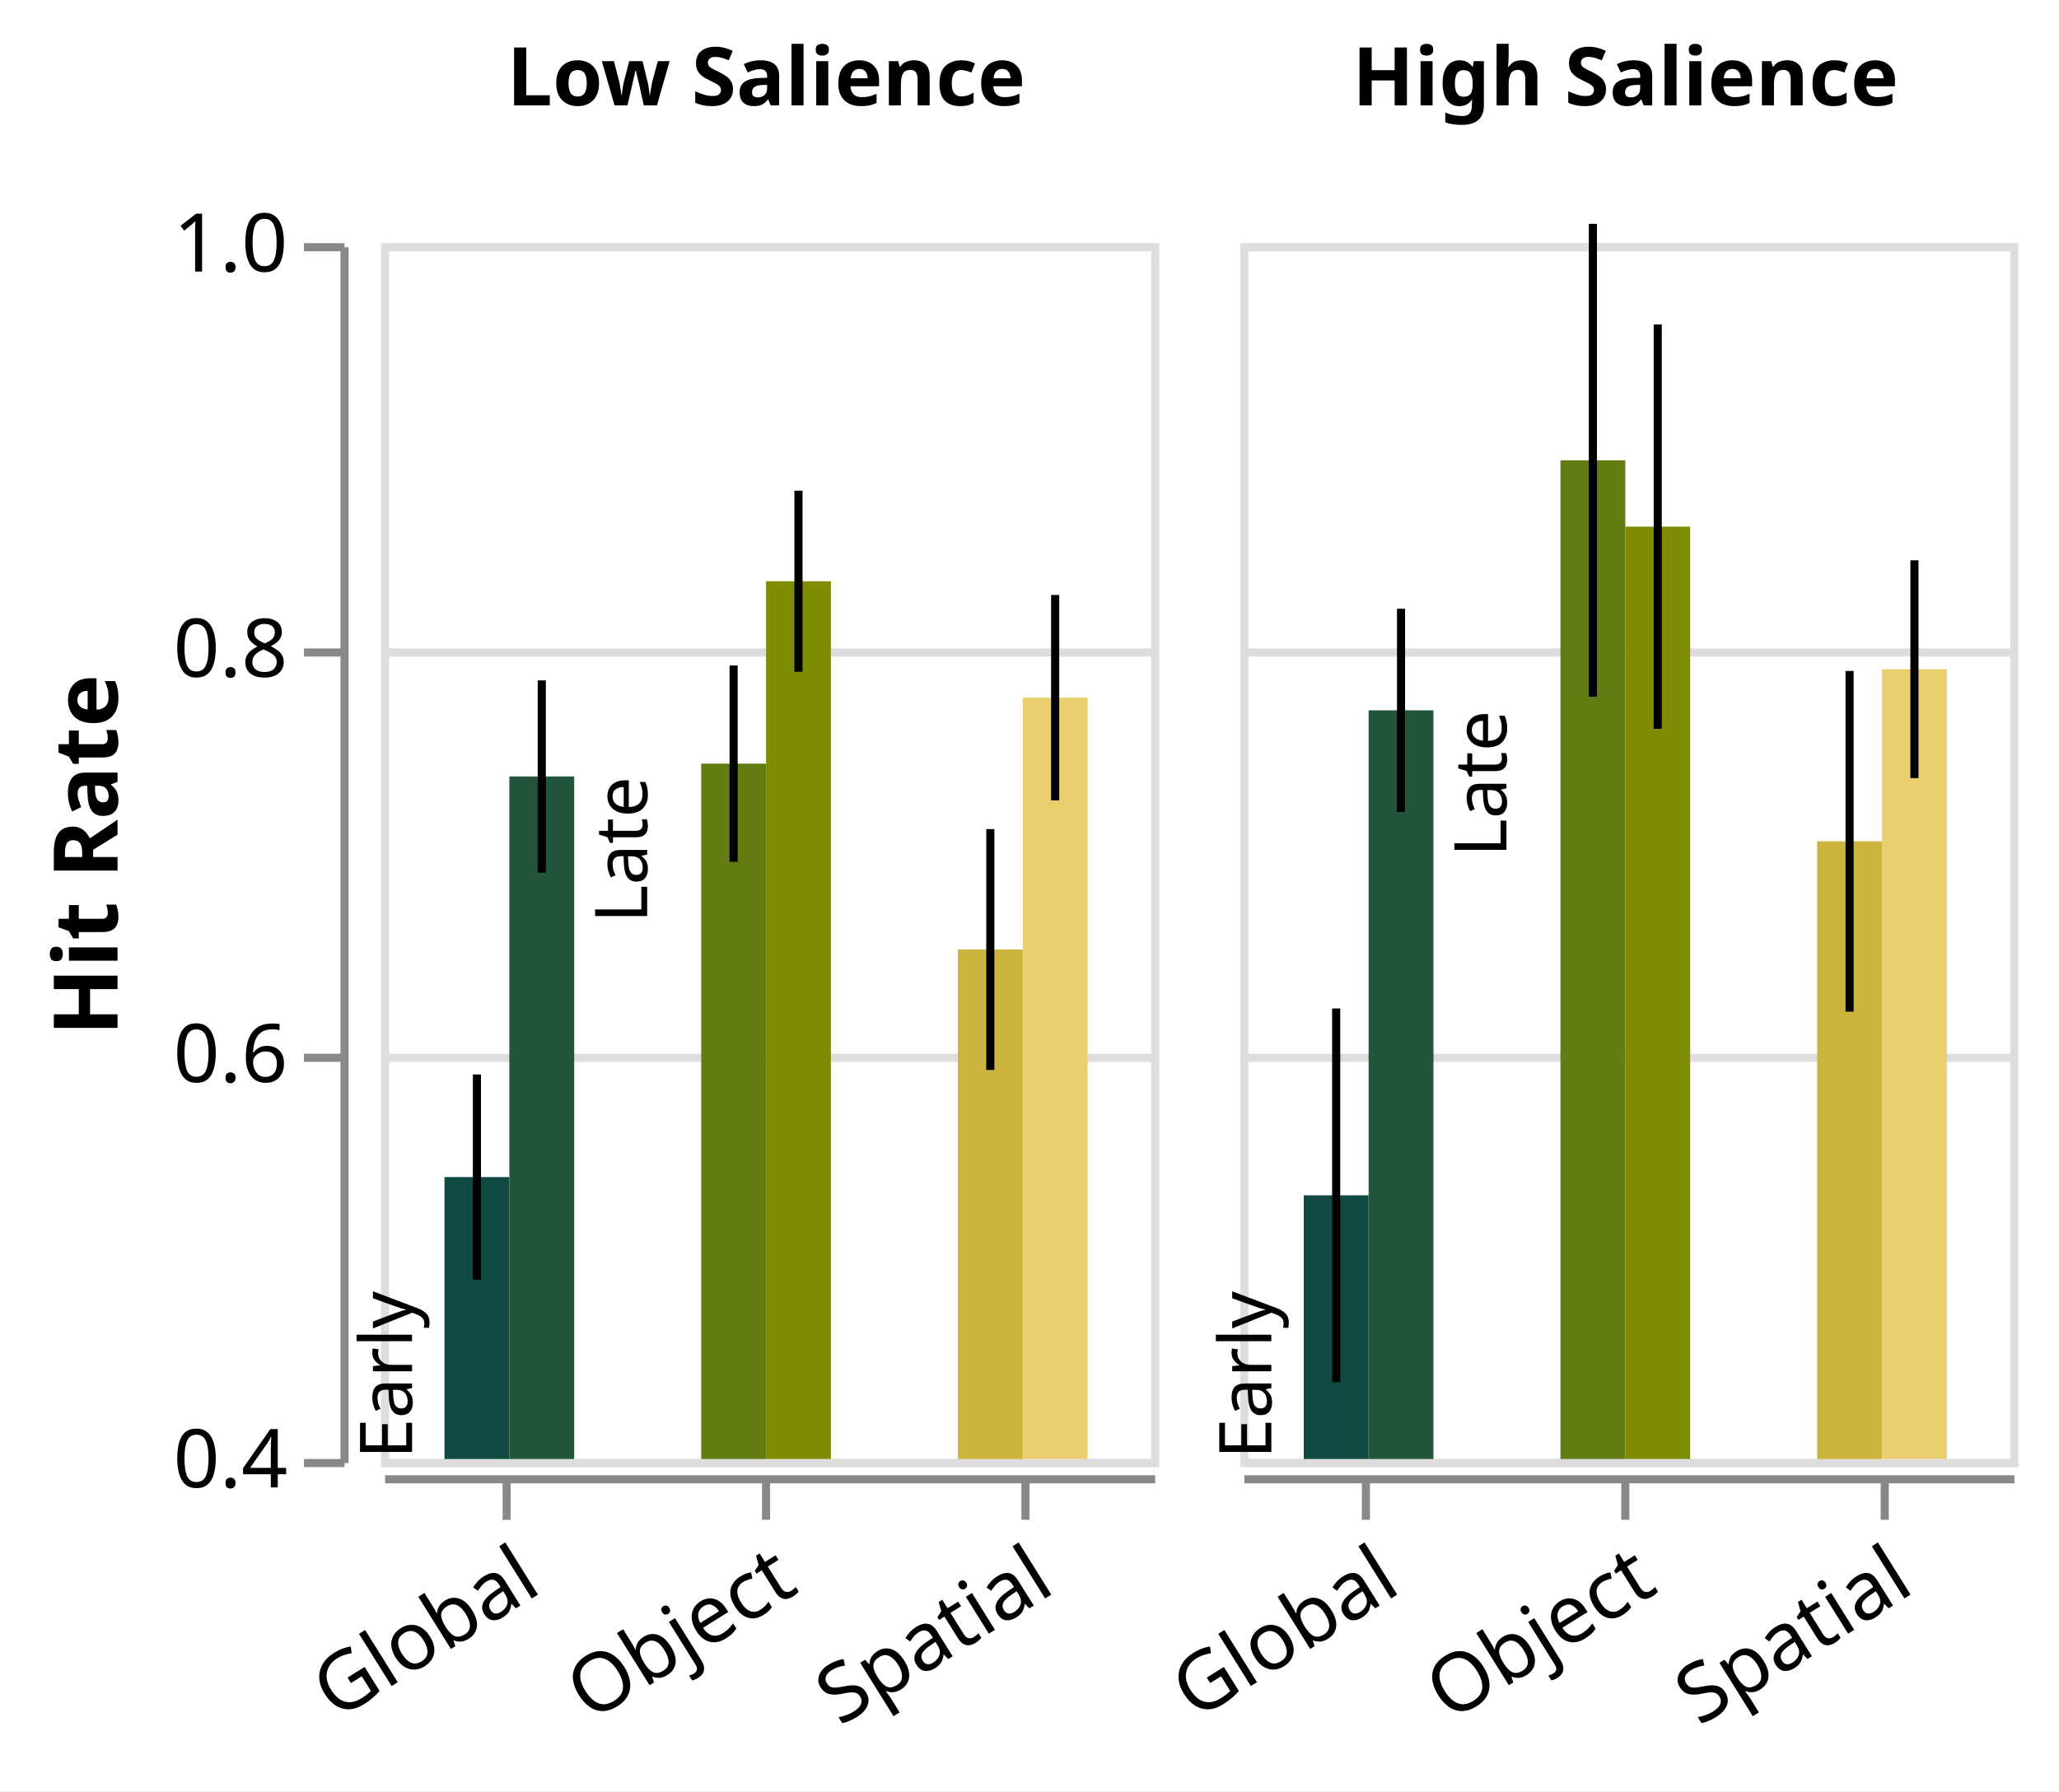
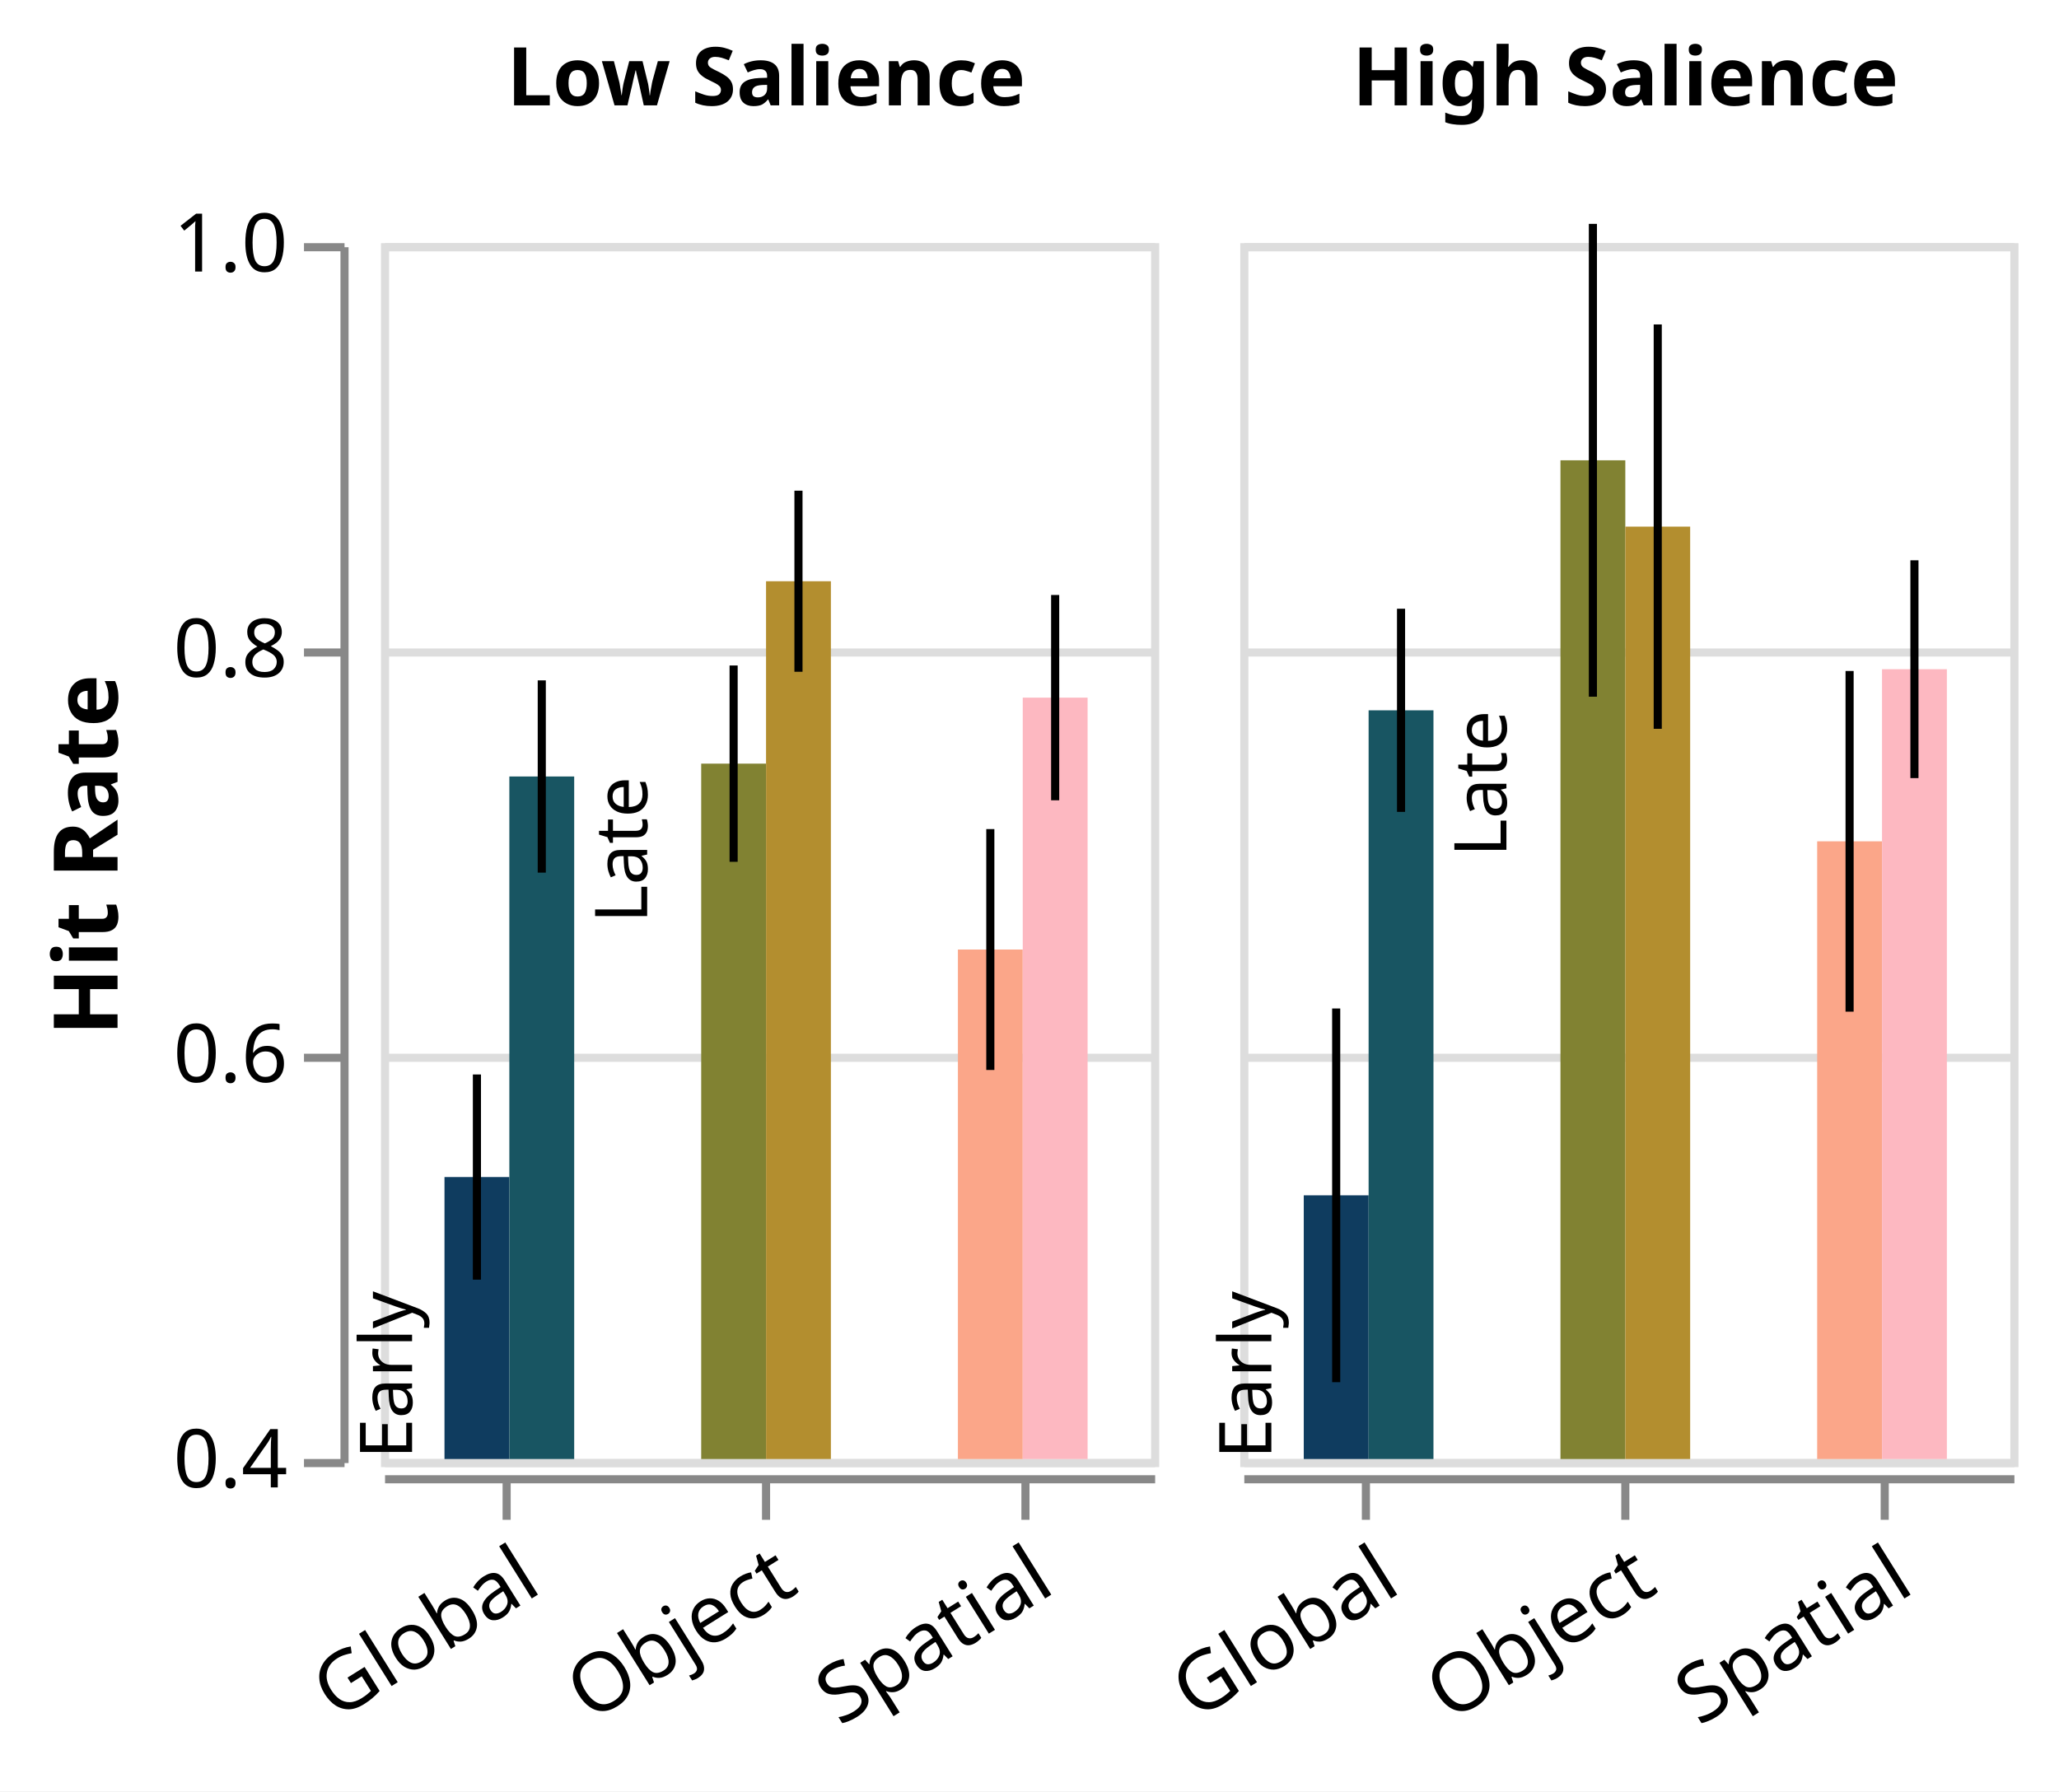
<svg xmlns="http://www.w3.org/2000/svg" class="marks" width="254" height="221" viewBox="0 0 254 221" version="1.1">
  <defs>
-     <clipPath id="clip1">
-       <rect x="0" y="0" width="95" height="150" />
-     </clipPath>
-     <clipPath id="clip2">
-       <rect x="0" y="0" width="95" height="150" />
-     </clipPath>
-     <clipPath id="clip3">
-       <rect x="0" y="0" width="95" height="150" />
-     </clipPath>
-     <clipPath id="clip4">
+     <clipPath id="clip1_behavior_hitrate">
+       <rect x="0" y="0" width="95" height="150" />
+     </clipPath>
+     <clipPath id="clip2_behavior_hitrate">
+       <rect x="0" y="0" width="95" height="150" />
+     </clipPath>
+     <clipPath id="clip3_behavior_hitrate">
+       <rect x="0" y="0" width="95" height="150" />
+     </clipPath>
+     <clipPath id="clip4_behavior_hitrate">
      <rect x="0" y="0" width="95" height="150" />
    </clipPath>
  </defs>
  <rect width="254" height="221" fill="white" />
  <g fill="none" stroke-miterlimit="10" transform="translate(47,30)">
    <g class="mark-group role-frame root" role="graphics-object" aria-roledescription="group mark container">
      <g transform="translate(0,0)">
        <path class="background" aria-hidden="true" d="M0,0h0v0h0Z" />
        <g>
          <g class="mark-group role-row-header row_header" role="graphics-object" aria-roledescription="group mark container">
            <g transform="translate(-5,0)">
              <path class="background" aria-hidden="true" d="M0,0h0v150h0Z" />
              <g>
                <g class="mark-group role-axis" role="graphics-symbol" aria-roledescription="axis" aria-label="Y-axis titled 'Hit Rate' for a linear scale with values from 0.4 to 1.0">
                  <g transform="translate(0.5,0.5)">
                    <path class="background" aria-hidden="true" d="M0,0h0v0h0Z" pointer-events="none" />
                    <g>
                      <g class="mark-rule role-axis-tick" pointer-events="none">
                        <line transform="translate(0,150)" x2="-5" y2="0" stroke="#888" stroke-width="1" opacity="1" />
                        <line transform="translate(0,100)" x2="-5" y2="0" stroke="#888" stroke-width="1" opacity="1" />
                        <line transform="translate(0,50)" x2="-5" y2="0" stroke="#888" stroke-width="1" opacity="1" />
                        <line transform="translate(0,0)" x2="-5" y2="0" stroke="#888" stroke-width="1" opacity="1" />
                      </g>
                      <g class="mark-text role-axis-label" pointer-events="none">
                        <text text-anchor="end" transform="translate(-7,153)" font-family="sans-serif" font-size="10px" fill="#000" opacity="1">0.4</text>
                        <text text-anchor="end" transform="translate(-7,103)" font-family="sans-serif" font-size="10px" fill="#000" opacity="1">0.6</text>
                        <text text-anchor="end" transform="translate(-7,53)" font-family="sans-serif" font-size="10px" fill="#000" opacity="1">0.8</text>
                        <text text-anchor="end" transform="translate(-7,3)" font-family="sans-serif" font-size="10px" fill="#000" opacity="1">1.0</text>
                      </g>
                      <g class="mark-rule role-axis-domain" pointer-events="none">
                        <line transform="translate(0,150)" x2="0" y2="-150" stroke="#888" stroke-width="1" opacity="1" />
                      </g>
                      <g class="mark-text role-axis-title" pointer-events="none">
                        <text text-anchor="middle" transform="translate(-26,75) rotate(-90) translate(0,-2)" font-family="sans-serif" font-size="11px" font-weight="bold" fill="#000" opacity="1">Hit Rate</text>
                      </g>
                    </g>
                    <path class="foreground" aria-hidden="true" d="" pointer-events="none" display="none" />
                  </g>
                </g>
              </g>
              <path class="foreground" aria-hidden="true" d="" display="none" />
            </g>
          </g>
          <g class="mark-group role-column-header column_header" role="graphics-object" aria-roledescription="group mark container">
            <g transform="translate(0,-5)">
              <path class="background" aria-hidden="true" d="M0,0h95v0h-95Z" />
              <g>
                <g class="mark-group role-title">
                  <g transform="translate(47.5,-20)">
                    <path class="background" aria-hidden="true" d="M0,0h0v0h0Z" pointer-events="none" />
                    <g>
                      <g class="mark-text role-title-text" role="graphics-symbol" aria-roledescription="title" aria-label="Title text 'Low Salience'" pointer-events="none">
                        <text text-anchor="middle" transform="translate(0,8)" font-family="sans-serif" font-size="10px" font-weight="bold" fill="#000" opacity="1">Low Salience</text>
                      </g>
                    </g>
                    <path class="foreground" aria-hidden="true" d="" pointer-events="none" display="none" />
                  </g>
                </g>
              </g>
              <path class="foreground" aria-hidden="true" d="" display="none" />
            </g>
            <g transform="translate(106,-5)">
              <path class="background" aria-hidden="true" d="M0,0h95v0h-95Z" />
              <g>
                <g class="mark-group role-title">
                  <g transform="translate(47.5,-20)">
                    <path class="background" aria-hidden="true" d="M0,0h0v0h0Z" pointer-events="none" />
                    <g>
                      <g class="mark-text role-title-text" role="graphics-symbol" aria-roledescription="title" aria-label="Title text 'High Salience'" pointer-events="none">
                        <text text-anchor="middle" transform="translate(0,8)" font-family="sans-serif" font-size="10px" font-weight="bold" fill="#000" opacity="1">High Salience</text>
                      </g>
                    </g>
                    <path class="foreground" aria-hidden="true" d="" pointer-events="none" display="none" />
                  </g>
                </g>
              </g>
              <path class="foreground" aria-hidden="true" d="" display="none" />
            </g>
          </g>
          <g class="mark-group role-column-footer column_footer" role="graphics-object" aria-roledescription="group mark container">
            <g transform="translate(0,152)">
              <path class="background" aria-hidden="true" d="M0,0h95v0h-95Z" />
              <g>
                <g class="mark-group role-axis" role="graphics-symbol" aria-roledescription="axis" aria-label="X-axis for a discrete scale with 3 values: global, object, spatial">
                  <g transform="translate(0.5,0.5)">
                    <path class="background" aria-hidden="true" d="M0,0h0v0h0Z" pointer-events="none" />
                    <g>
                      <g class="mark-rule role-axis-tick" pointer-events="none">
                        <line transform="translate(15,0)" x2="0" y2="5" stroke="#888" stroke-width="1" opacity="1" />
                        <line transform="translate(47,0)" x2="0" y2="5" stroke="#888" stroke-width="1" opacity="1" />
                        <line transform="translate(79,0)" x2="0" y2="5" stroke="#888" stroke-width="1" opacity="1" />
                      </g>
                      <g class="mark-text role-axis-label" pointer-events="none">
                        <text text-anchor="end" transform="translate(15.33333,7) rotate(328) translate(0,8)" font-family="sans-serif" font-size="10px" fill="#000" opacity="1">Global</text>
                        <text text-anchor="end" transform="translate(47,7) rotate(328) translate(0,8)" font-family="sans-serif" font-size="10px" fill="#000" opacity="1">Object</text>
                        <text text-anchor="end" transform="translate(78.66667,7) rotate(328) translate(0,8)" font-family="sans-serif" font-size="10px" fill="#000" opacity="1">Spatial</text>
                      </g>
                      <g class="mark-rule role-axis-domain" pointer-events="none">
                        <line transform="translate(0,0)" x2="95" y2="0" stroke="#888" stroke-width="1" opacity="1" />
                      </g>
                    </g>
                    <path class="foreground" aria-hidden="true" d="" pointer-events="none" display="none" />
                  </g>
                </g>
              </g>
              <path class="foreground" aria-hidden="true" d="" display="none" />
            </g>
            <g transform="translate(106,152)">
              <path class="background" aria-hidden="true" d="M0,0h95v0h-95Z" />
              <g>
                <g class="mark-group role-axis" role="graphics-symbol" aria-roledescription="axis" aria-label="X-axis for a discrete scale with 3 values: global, object, spatial">
                  <g transform="translate(0.5,0.5)">
                    <path class="background" aria-hidden="true" d="M0,0h0v0h0Z" pointer-events="none" />
                    <g>
                      <g class="mark-rule role-axis-tick" pointer-events="none">
                        <line transform="translate(15,0)" x2="0" y2="5" stroke="#888" stroke-width="1" opacity="1" />
                        <line transform="translate(47,0)" x2="0" y2="5" stroke="#888" stroke-width="1" opacity="1" />
                        <line transform="translate(79,0)" x2="0" y2="5" stroke="#888" stroke-width="1" opacity="1" />
                      </g>
                      <g class="mark-text role-axis-label" pointer-events="none">
                        <text text-anchor="end" transform="translate(15.33333,7) rotate(328) translate(0,8)" font-family="sans-serif" font-size="10px" fill="#000" opacity="1">Global</text>
                        <text text-anchor="end" transform="translate(47,7) rotate(328) translate(0,8)" font-family="sans-serif" font-size="10px" fill="#000" opacity="1">Object</text>
                        <text text-anchor="end" transform="translate(78.66667,7) rotate(328) translate(0,8)" font-family="sans-serif" font-size="10px" fill="#000" opacity="1">Spatial</text>
                      </g>
                      <g class="mark-rule role-axis-domain" pointer-events="none">
                        <line transform="translate(0,0)" x2="95" y2="0" stroke="#888" stroke-width="1" opacity="1" />
                      </g>
                    </g>
                    <path class="foreground" aria-hidden="true" d="" pointer-events="none" display="none" />
                  </g>
                </g>
              </g>
              <path class="foreground" aria-hidden="true" d="" display="none" />
            </g>
          </g>
          <g class="mark-group role-scope cell" role="graphics-object" aria-roledescription="group mark container">
            <g transform="translate(0,0)">
              <path class="background" aria-hidden="true" d="M0.5,0.5h95v150h-95Z" stroke="#ddd" />
              <g>
                <g class="mark-group role-axis" aria-hidden="true">
                  <g transform="translate(0.5,0.5)">
                    <path class="background" aria-hidden="true" d="M0,0h0v0h0Z" pointer-events="none" />
                    <g>
                      <g class="mark-rule role-axis-grid" pointer-events="none">
                        <line transform="translate(0,150)" x2="95" y2="0" stroke="#ddd" stroke-width="1" opacity="1" />
                        <line transform="translate(0,100)" x2="95" y2="0" stroke="#ddd" stroke-width="1" opacity="1" />
                        <line transform="translate(0,50)" x2="95" y2="0" stroke="#ddd" stroke-width="1" opacity="1" />
                        <line transform="translate(0,0)" x2="95" y2="0" stroke="#ddd" stroke-width="1" opacity="1" />
                      </g>
                    </g>
                    <path class="foreground" aria-hidden="true" d="" pointer-events="none" display="none" />
                  </g>
                </g>
-                 <g class="mark-rect role-mark child_layer_0_marks" clip-path="url(#clip1)" role="graphics-object" aria-roledescription="rect mark container">
-                   <path aria-label=": global; Hit Rate: 0.539135802469; condition_time: globalearly" role="graphics-symbol" aria-roledescription="bar" d="M7.833,115.216h8v134.784h-8Z" fill="#114A43" />
-                   <path aria-label=": spatial; Hit Rate: 0.651419753086; condition_time: spatialearly" role="graphics-symbol" aria-roledescription="bar" d="M71.167,87.145h8v162.855h-8Z" fill="#CDB53D" />
-                   <path aria-label=": object; Hit Rate: 0.743148148148; condition_time: objectearly" role="graphics-symbol" aria-roledescription="bar" d="M39.5,64.213h8v185.787h-8Z" fill="#617D14" />
+                 <g class="mark-rect role-mark child_layer_0_marks" clip-path="url(#clip1_behavior_hitrate)" role="graphics-object" aria-roledescription="rect mark container">
+                   <path aria-label=": global; Hit Rate: 0.539135802469; condition_time: globalearly" role="graphics-symbol" aria-roledescription="bar" d="M7.833,115.216h8v134.784h-8Z" fill="#0F3C5F" />
+                   <path aria-label=": spatial; Hit Rate: 0.651419753086; condition_time: spatialearly" role="graphics-symbol" aria-roledescription="bar" d="M71.167,87.145h8v162.855h-8Z" fill="#FBA689" />
+                   <path aria-label=": object; Hit Rate: 0.743148148148; condition_time: objectearly" role="graphics-symbol" aria-roledescription="bar" d="M39.5,64.213h8v185.787h-8Z" fill="#818232" />
                </g>
                <g class="mark-rule role-mark child_layer_1_marks" role="graphics-object" aria-roledescription="rule mark container">
                  <line aria-label="condition: global; : 0.488509252438; upperc: 0.5897623525" role="graphics-symbol" aria-roledescription="rule mark" transform="translate(11.83333,127.8727)" x2="0" y2="-25.313" stroke="black" />
                  <line aria-label="condition: spatial; : 0.591983824986; upperc: 0.710855681187" role="graphics-symbol" aria-roledescription="rule mark" transform="translate(75.16667,102.004)" x2="0" y2="-29.718" stroke="black" />
                  <line aria-label="condition: object; : 0.694709003778; upperc: 0.791587292518" role="graphics-symbol" aria-roledescription="rule mark" transform="translate(43.5,76.32275)" x2="0" y2="-24.22" stroke="black" />
                </g>
-                 <g class="mark-rect role-mark child_layer_2_marks" clip-path="url(#clip2)" role="graphics-object" aria-roledescription="rect mark container">
-                   <path aria-label="condition: global; : 0.73680655764; condition_time: globallate" role="graphics-symbol" aria-roledescription="bar" d="M15.833,65.798h8v184.202h-8Z" fill="#225539" />
-                   <path aria-label="condition: spatial; : 0.775727513228; condition_time: spatiallate" role="graphics-symbol" aria-roledescription="bar" d="M79.167,56.068h8v193.932h-8Z" fill="#E9CF6D" />
-                   <path aria-label="condition: object; : 0.833174603175; condition_time: objectlate" role="graphics-symbol" aria-roledescription="bar" d="M47.5,41.706h8v208.294h-8Z" fill="#808D04" />
+                 <g class="mark-rect role-mark child_layer_2_marks" clip-path="url(#clip2_behavior_hitrate)" role="graphics-object" aria-roledescription="rect mark container">
+                   <path aria-label="condition: global; : 0.73680655764; condition_time: globallate" role="graphics-symbol" aria-roledescription="bar" d="M15.833,65.798h8v184.202h-8Z" fill="#185562" />
+                   <path aria-label="condition: spatial; : 0.775727513228; condition_time: spatiallate" role="graphics-symbol" aria-roledescription="bar" d="M79.167,56.068h8v193.932h-8Z" fill="#FDB8C1" />
+                   <path aria-label="condition: object; : 0.833174603175; condition_time: objectlate" role="graphics-symbol" aria-roledescription="bar" d="M47.5,41.706h8v208.294h-8Z" fill="#B38E2F" />
                </g>
                <g class="mark-rule role-mark child_layer_3_marks" role="graphics-object" aria-roledescription="rule mark container">
                  <line aria-label="condition: global; : 0.689368776483; upperc: 0.784244338796" role="graphics-symbol" aria-roledescription="rule mark" transform="translate(19.83333,77.65781)" x2="0" y2="-23.719" stroke="black" />
                  <line aria-label="condition: spatial; : 0.725067828894; upperc: 0.826387197561" role="graphics-symbol" aria-roledescription="rule mark" transform="translate(83.16667,68.73304)" x2="0" y2="-25.33" stroke="black" />
                  <line aria-label="condition: object; : 0.788494271216; upperc: 0.877854935133" role="graphics-symbol" aria-roledescription="rule mark" transform="translate(51.5,52.87643)" x2="0" y2="-22.34" stroke="black" />
                </g>
                <g class="mark-text role-mark child_layer_4_marks" role="graphics-object" aria-roledescription="text mark container">
                  <text aria-label=": global" role="graphics-symbol" aria-roledescription="text mark" text-anchor="start" transform="translate(15.83333,150) rotate(-90) translate(0,-12)" font-family="sans-serif" font-size="9px" fill="black">Early</text>
                </g>
                <g class="mark-text role-mark child_layer_5_marks" role="graphics-object" aria-roledescription="text mark container">
                  <text aria-label=": global; Mean of pmean: 0.73680655764" role="graphics-symbol" aria-roledescription="text mark" text-anchor="end" transform="translate(15.83333,65.79836) rotate(-90) translate(0,17)" font-family="sans-serif" font-size="9px" fill="black">Late</text>
                </g>
              </g>
              <path class="foreground" aria-hidden="true" d="" display="none" />
            </g>
            <g transform="translate(106,0)">
              <path class="background" aria-hidden="true" d="M0.5,0.5h95v150h-95Z" stroke="#ddd" />
              <g>
                <g class="mark-group role-axis" aria-hidden="true">
                  <g transform="translate(0.5,0.5)">
                    <path class="background" aria-hidden="true" d="M0,0h0v0h0Z" pointer-events="none" />
                    <g>
                      <g class="mark-rule role-axis-grid" pointer-events="none">
                        <line transform="translate(0,150)" x2="95" y2="0" stroke="#ddd" stroke-width="1" opacity="1" />
                        <line transform="translate(0,100)" x2="95" y2="0" stroke="#ddd" stroke-width="1" opacity="1" />
                        <line transform="translate(0,50)" x2="95" y2="0" stroke="#ddd" stroke-width="1" opacity="1" />
                        <line transform="translate(0,0)" x2="95" y2="0" stroke="#ddd" stroke-width="1" opacity="1" />
                      </g>
                    </g>
                    <path class="foreground" aria-hidden="true" d="" pointer-events="none" display="none" />
                  </g>
                </g>
-                 <g class="mark-rect role-mark child_layer_0_marks" clip-path="url(#clip3)" role="graphics-object" aria-roledescription="rect mark container">
-                   <path aria-label=": global; Hit Rate: 0.530120481928; condition_time: globalearly" role="graphics-symbol" aria-roledescription="bar" d="M7.833,117.47h8v132.53h-8Z" fill="#114A43" />
-                   <path aria-label=": spatial; Hit Rate: 0.704819277108; condition_time: spatialearly" role="graphics-symbol" aria-roledescription="bar" d="M71.167,73.795h8v176.205h-8Z" fill="#CDB53D" />
-                   <path aria-label=": object; Hit Rate: 0.892857142857; condition_time: objectearly" role="graphics-symbol" aria-roledescription="bar" d="M39.5,26.786h8v223.214h-8Z" fill="#617D14" />
+                 <g class="mark-rect role-mark child_layer_0_marks" clip-path="url(#clip3_behavior_hitrate)" role="graphics-object" aria-roledescription="rect mark container">
+                   <path aria-label=": global; Hit Rate: 0.530120481928; condition_time: globalearly" role="graphics-symbol" aria-roledescription="bar" d="M7.833,117.47h8v132.53h-8Z" fill="#0F3C5F" />
+                   <path aria-label=": spatial; Hit Rate: 0.704819277108; condition_time: spatialearly" role="graphics-symbol" aria-roledescription="bar" d="M71.167,73.795h8v176.205h-8Z" fill="#FBA689" />
+                   <path aria-label=": object; Hit Rate: 0.892857142857; condition_time: objectearly" role="graphics-symbol" aria-roledescription="bar" d="M39.5,26.786h8v223.214h-8Z" fill="#818232" />
                </g>
                <g class="mark-rule role-mark child_layer_1_marks" role="graphics-object" aria-roledescription="rule mark container">
                  <line aria-label="condition: global; : 0.437911270305; upperc: 0.62232969355" role="graphics-symbol" aria-roledescription="rule mark" transform="translate(11.83333,140.5222)" x2="0" y2="-46.105" stroke="black" />
                  <line aria-label="condition: spatial; : 0.620761320854; upperc: 0.788877233363" role="graphics-symbol" aria-roledescription="rule mark" transform="translate(75.16667,94.80967)" x2="0" y2="-42.029" stroke="black" />
                  <line aria-label="condition: object; : 0.77619047619; upperc: 1.00952380952" role="graphics-symbol" aria-roledescription="rule mark" transform="translate(43.5,55.95238)" x2="0" y2="-58.333" stroke="black" />
                </g>
-                 <g class="mark-rect role-mark child_layer_2_marks" clip-path="url(#clip4)" role="graphics-object" aria-roledescription="rect mark container">
-                   <path aria-label="condition: global; : 0.769470899471; condition_time: globallate" role="graphics-symbol" aria-roledescription="bar" d="M15.833,57.632h8v192.368h-8Z" fill="#225539" />
-                   <path aria-label="condition: spatial; : 0.789761904762; condition_time: spatiallate" role="graphics-symbol" aria-roledescription="bar" d="M79.167,52.56h8v197.44h-8Z" fill="#E9CF6D" />
-                   <path aria-label="condition: object; : 0.860119047619; condition_time: objectlate" role="graphics-symbol" aria-roledescription="bar" d="M47.5,34.97h8v215.03h-8Z" fill="#808D04" />
+                 <g class="mark-rect role-mark child_layer_2_marks" clip-path="url(#clip4_behavior_hitrate)" role="graphics-object" aria-roledescription="rect mark container">
+                   <path aria-label="condition: global; : 0.769470899471; condition_time: globallate" role="graphics-symbol" aria-roledescription="bar" d="M15.833,57.632h8v192.368h-8Z" fill="#185562" />
+                   <path aria-label="condition: spatial; : 0.789761904762; condition_time: spatiallate" role="graphics-symbol" aria-roledescription="bar" d="M79.167,52.56h8v197.44h-8Z" fill="#FDB8C1" />
+                   <path aria-label="condition: object; : 0.860119047619; condition_time: objectlate" role="graphics-symbol" aria-roledescription="bar" d="M47.5,34.97h8v215.03h-8Z" fill="#B38E2F" />
                </g>
                <g class="mark-rule role-mark child_layer_3_marks" role="graphics-object" aria-roledescription="rule mark container">
                  <line aria-label="condition: global; : 0.719343769859; upperc: 0.819598029083" role="graphics-symbol" aria-roledescription="rule mark" transform="translate(19.83333,70.16406)" x2="0" y2="-25.064" stroke="black" />
                  <line aria-label="condition: spatial; : 0.736019745046; upperc: 0.843504064477" role="graphics-symbol" aria-roledescription="rule mark" transform="translate(83.16667,65.99506)" x2="0" y2="-26.871" stroke="black" />
                  <line aria-label="condition: object; : 0.760344223981; upperc: 0.959893871258" role="graphics-symbol" aria-roledescription="rule mark" transform="translate(51.5,59.91394)" x2="0" y2="-49.887" stroke="black" />
                </g>
                <g class="mark-text role-mark child_layer_4_marks" role="graphics-object" aria-roledescription="text mark container">
                  <text aria-label=": global" role="graphics-symbol" aria-roledescription="text mark" text-anchor="start" transform="translate(15.83333,150) rotate(-90) translate(0,-12)" font-family="sans-serif" font-size="9px" fill="black">Early</text>
                </g>
                <g class="mark-text role-mark child_layer_5_marks" role="graphics-object" aria-roledescription="text mark container">
                  <text aria-label=": global; Mean of pmean: 0.769470899471" role="graphics-symbol" aria-roledescription="text mark" text-anchor="end" transform="translate(15.83333,57.63228) rotate(-90) translate(0,17)" font-family="sans-serif" font-size="9px" fill="black">Late</text>
                </g>
              </g>
              <path class="foreground" aria-hidden="true" d="" display="none" />
            </g>
          </g>
        </g>
        <path class="foreground" aria-hidden="true" d="" display="none" />
      </g>
    </g>
  </g>
</svg>
